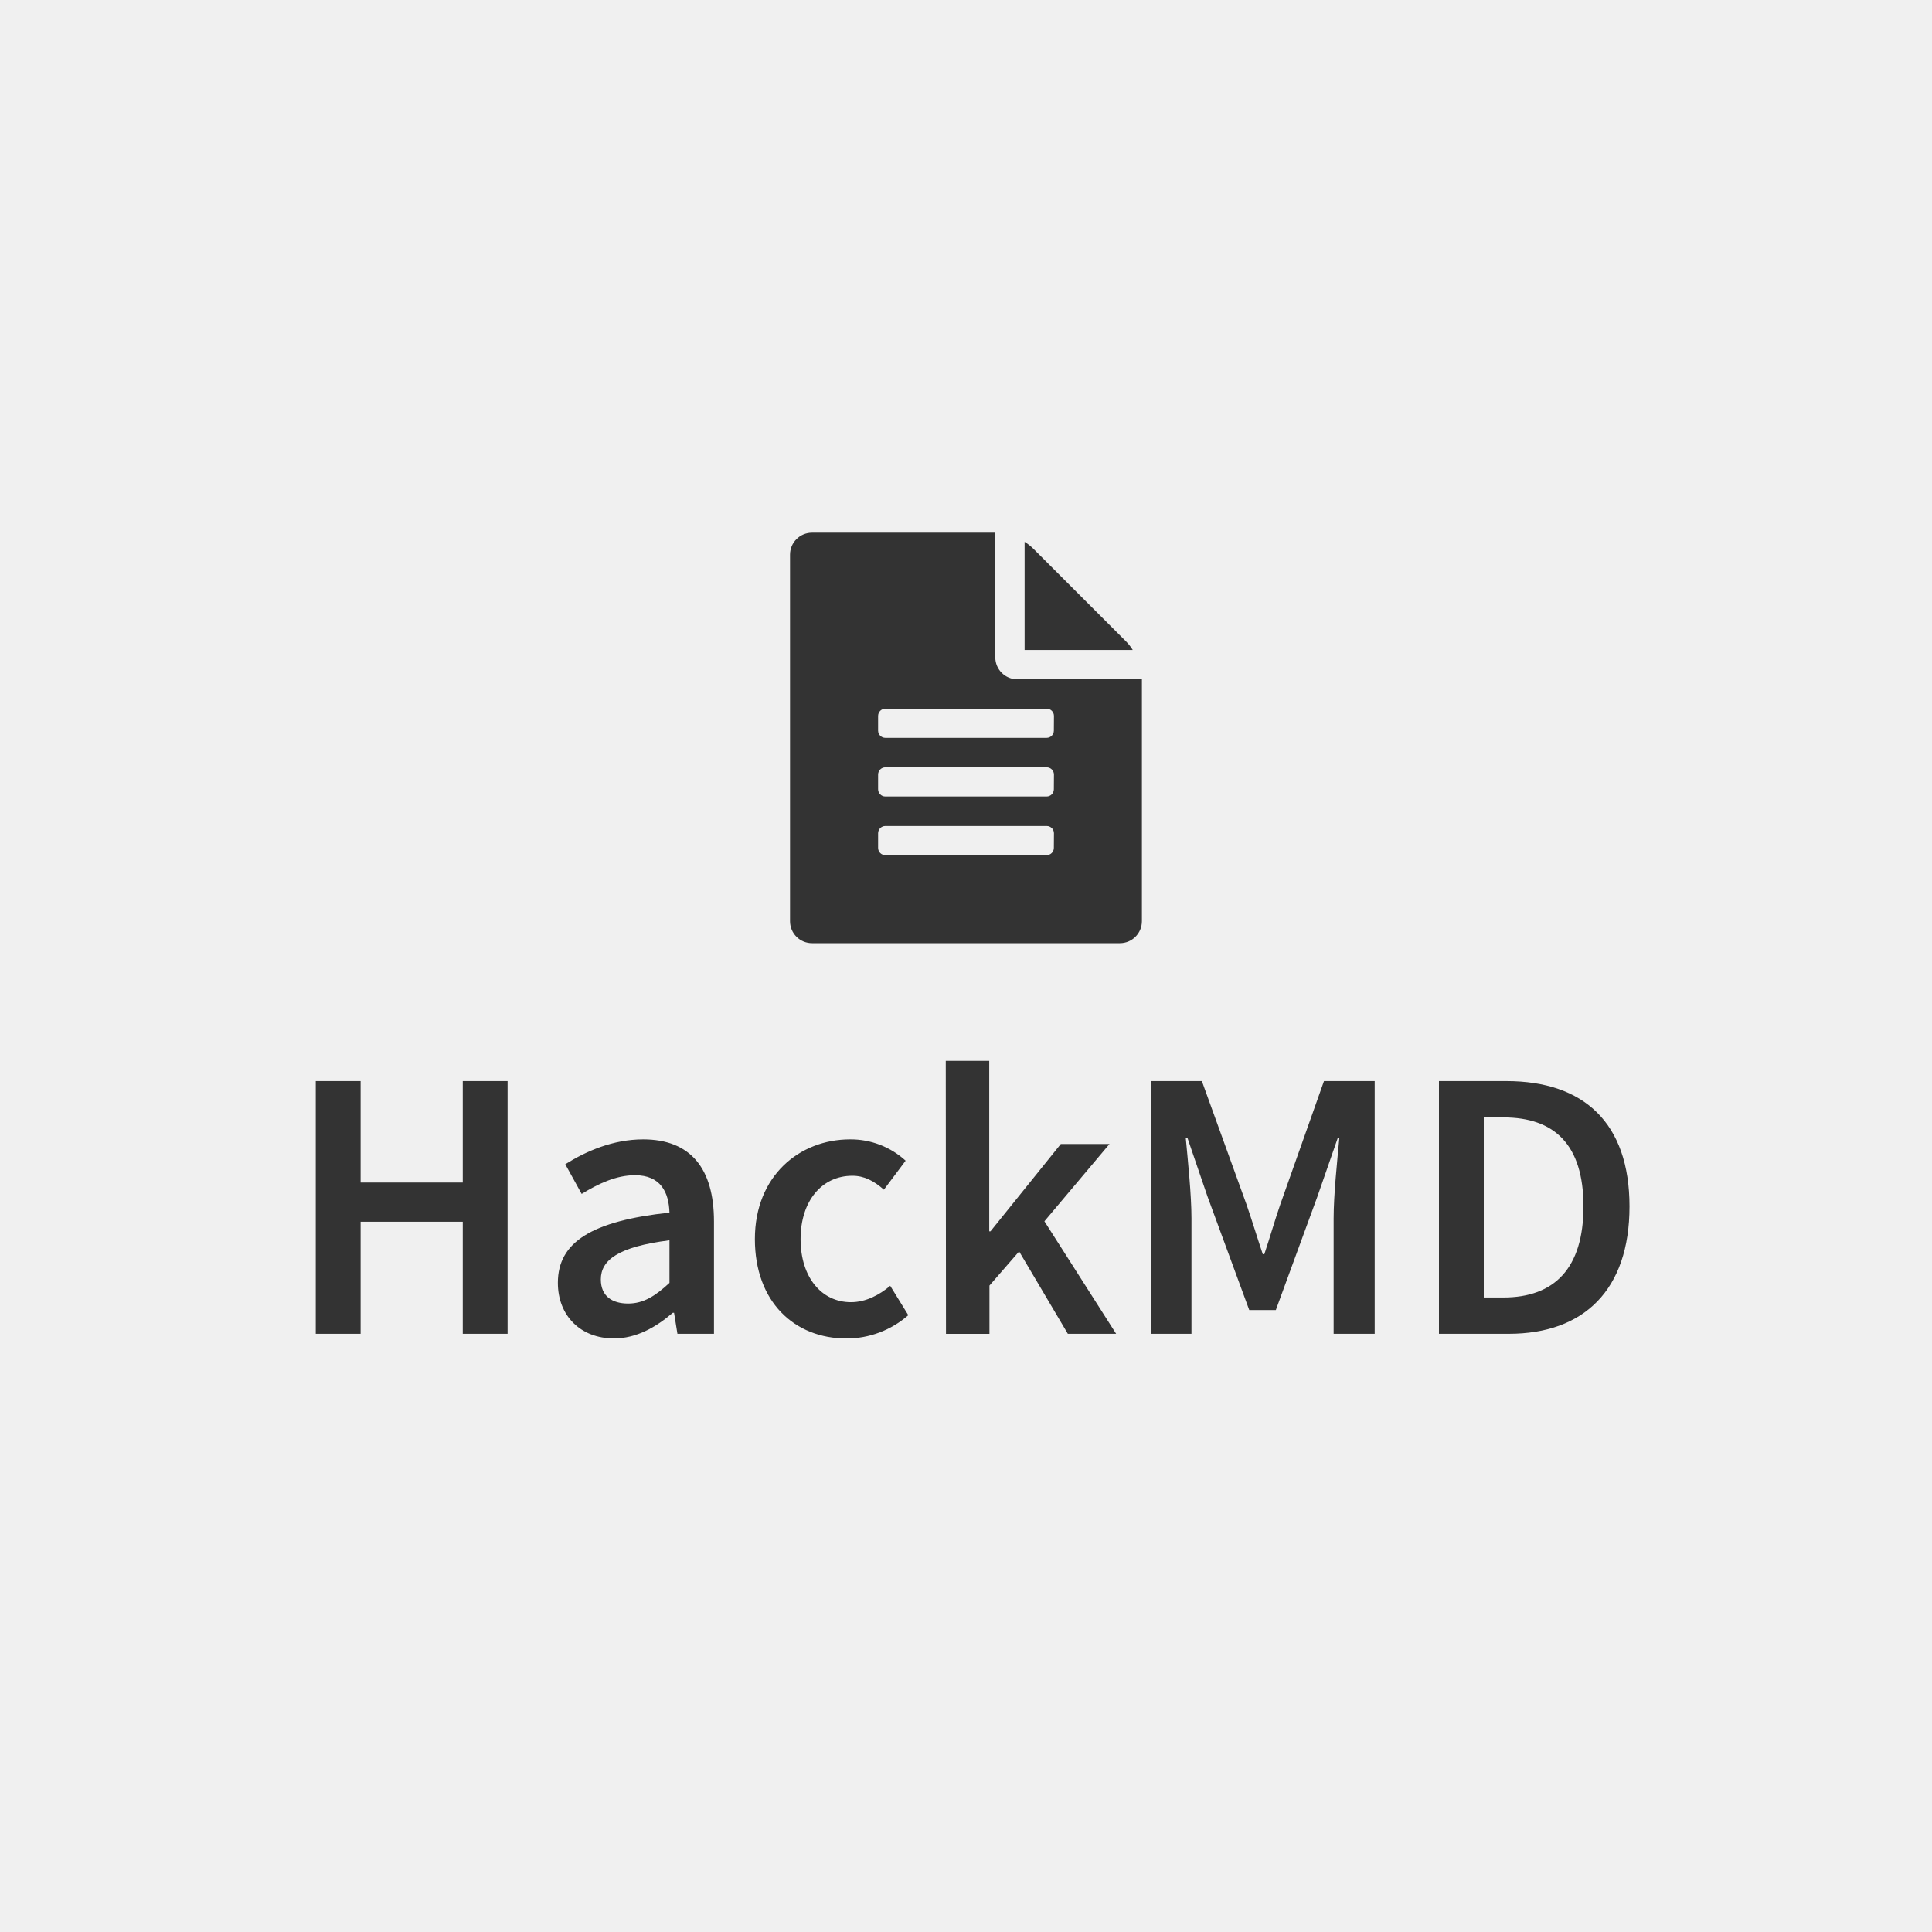
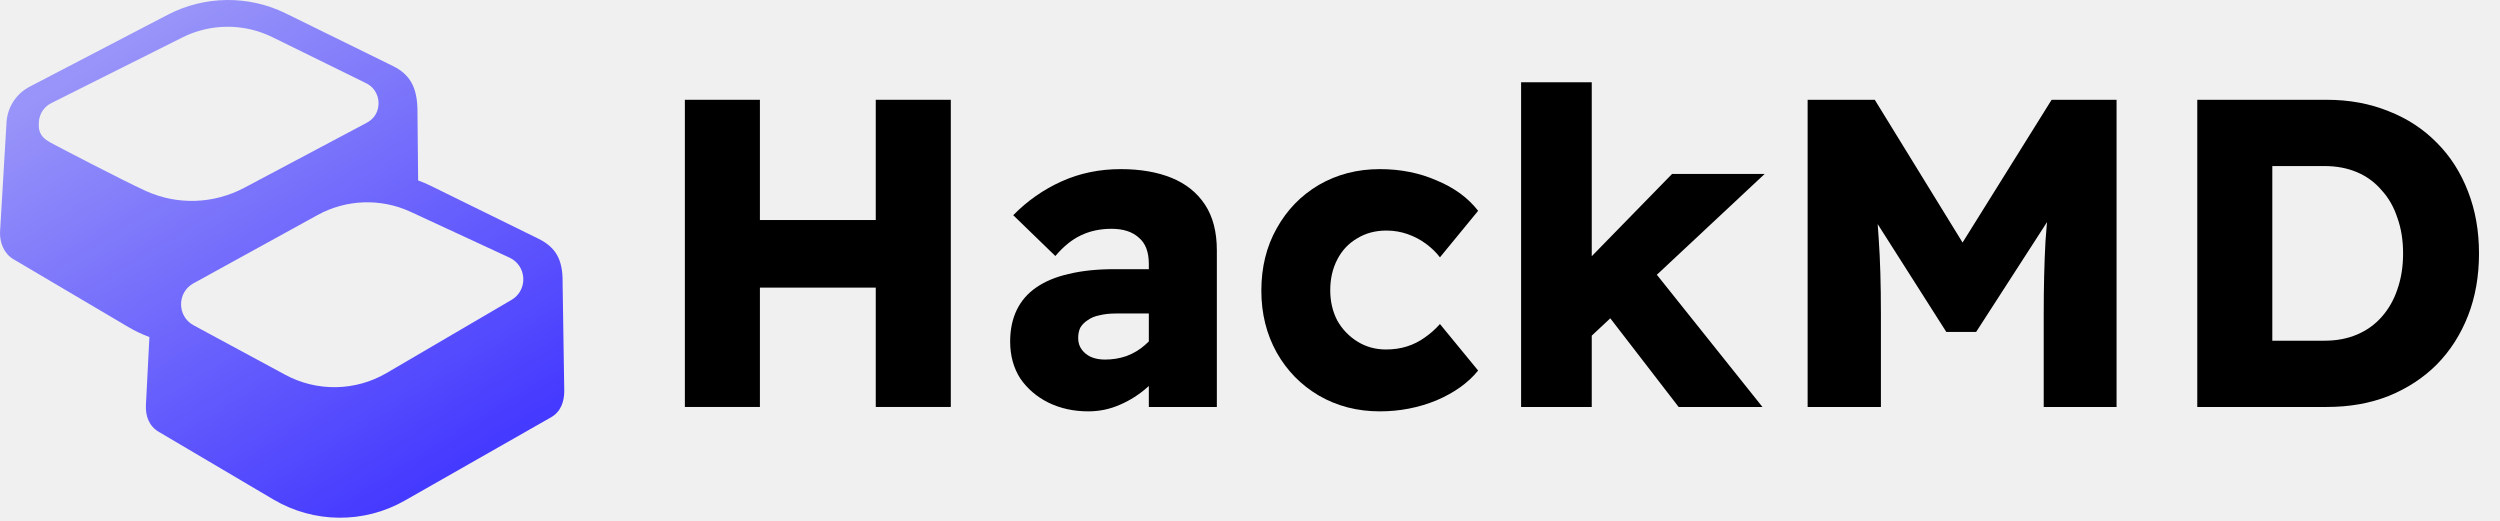
- <svg xmlns="http://www.w3.org/2000/svg" data-name="圖層 1" viewBox="0 0 800 800">
+ <svg xmlns="http://www.w3.org/2000/svg" viewBox="0 0 456 95" fill="none">
+   <g clip-path="url(#clip0_2377_981)">
+     <path fill-rule="evenodd" clip-rule="evenodd" d="M102.621 51.382C102.645 47.355 101.38 45.098 98.184 43.527L78.631 33.923C77.859 33.542 77.067 33.207 76.268 32.917L76.141 19.89C76.053 16.059 74.882 13.621 71.685 12.05L52.133 2.446C45.316 -0.904 37.314 -0.807 30.579 2.7L5.454 15.788C2.671 17.238 1.234 19.927 1.171 22.657L0.002 42.376C-0.046 44.237 0.675 46.231 2.475 47.294L23.394 59.642C24.635 60.376 25.927 60.986 27.252 61.475L26.615 73.931C26.537 75.904 27.168 77.711 28.97 78.771L49.89 91.118C57.262 95.469 66.396 95.541 73.835 91.306L100.478 76.134C102.316 75.088 102.923 73.261 102.92 71.27L102.615 51.382H102.621ZM26.631 34.845C22.193 32.827 10.103 26.497 9.173 25.987C7.09 24.836 6.994 23.615 7.102 22.147C7.151 21.473 7.368 20.812 7.748 20.232C8.129 19.648 8.672 19.15 9.378 18.797C10.378 18.298 33.302 6.812 33.302 6.812C37.8 4.573 43.016 4.283 47.704 5.942C48.374 6.178 49.033 6.455 49.679 6.773C53.944 8.866 62.478 13.053 66.74 15.156C66.749 15.162 66.771 15.171 66.783 15.177C68.552 16.062 69.288 17.89 68.983 19.552C68.775 20.7 68.174 21.703 66.861 22.413C66.529 22.594 48.202 32.322 44.553 34.252C38.986 37.201 32.378 37.455 26.634 34.842L26.631 34.845ZM95.406 51.587C95.228 52.814 94.531 53.98 93.296 54.702L70.514 68.04C64.83 71.366 57.826 71.487 52.03 68.36L35.312 59.334C32.279 57.696 32.261 53.346 35.282 51.681L57.902 39.234C63.157 36.343 69.472 36.123 74.915 38.645L92.928 46.989C94.468 47.702 95.313 49.11 95.437 50.575C95.464 50.914 95.455 51.255 95.406 51.59V51.587Z" fill="url(#paint0_linear_2377_981)" />
+   </g>
+   <path d="M159.738 74.231V18.202H173.425V74.231H159.738ZM124.92 74.231V18.202H138.607V74.231H124.92ZM130.363 52.46V40.133H166.942V52.46H130.363Z" fill="black" />
+   <path d="M209.546 74.231V48.137C209.546 45.95 208.932 44.349 207.705 43.335C206.531 42.268 204.877 41.734 202.743 41.734C200.661 41.734 198.794 42.134 197.14 42.935C195.539 43.682 193.991 44.936 192.497 46.697L184.813 39.253C187.375 36.638 190.309 34.584 193.618 33.09C196.926 31.595 200.528 30.848 204.423 30.848C207.999 30.848 211.094 31.382 213.708 32.449C216.323 33.516 218.351 35.144 219.792 37.332C221.232 39.52 221.953 42.294 221.953 45.656V74.231H209.546ZM198.5 75.031C195.832 75.031 193.404 74.498 191.217 73.431C189.082 72.363 187.375 70.896 186.094 69.028C184.867 67.107 184.253 64.866 184.253 62.305C184.253 60.117 184.653 58.196 185.454 56.542C186.254 54.888 187.428 53.527 188.975 52.46C190.576 51.339 192.551 50.512 194.898 49.978C197.3 49.391 200.075 49.098 203.223 49.098H216.11L215.389 57.182H203.543C202.422 57.182 201.435 57.289 200.581 57.502C199.728 57.662 199.007 57.956 198.42 58.383C197.833 58.756 197.38 59.21 197.06 59.743C196.793 60.277 196.659 60.917 196.659 61.664C196.659 62.465 196.873 63.158 197.3 63.745C197.727 64.332 198.287 64.786 198.981 65.106C199.728 65.426 200.581 65.587 201.542 65.587C202.929 65.587 204.237 65.373 205.464 64.946C206.745 64.466 207.865 63.799 208.826 62.945C209.84 62.091 210.64 61.104 211.227 59.984L213.468 65.747C212.348 67.561 210.987 69.162 209.386 70.549C207.839 71.936 206.131 73.03 204.263 73.831C202.449 74.631 200.528 75.031 198.5 75.031Z" fill="black" />
+   <path d="M251.681 75.031C247.572 75.031 243.863 74.071 240.555 72.15C237.3 70.229 234.738 67.614 232.871 64.306C231.003 60.944 230.069 57.182 230.069 53.02C230.069 48.751 231.003 44.962 232.871 41.654C234.738 38.292 237.3 35.651 240.555 33.73C243.863 31.809 247.572 30.848 251.681 30.848C255.469 30.848 258.938 31.542 262.086 32.929C265.288 34.263 267.796 36.104 269.61 38.452L262.646 46.937C261.953 46.03 261.099 45.203 260.085 44.455C259.071 43.708 257.951 43.121 256.723 42.694C255.496 42.268 254.215 42.054 252.881 42.054C250.854 42.054 249.066 42.534 247.519 43.495C245.971 44.402 244.77 45.683 243.917 47.337C243.063 48.991 242.636 50.859 242.636 52.94C242.636 54.968 243.063 56.809 243.917 58.463C244.824 60.064 246.051 61.344 247.599 62.305C249.146 63.265 250.88 63.745 252.801 63.745C254.189 63.745 255.469 63.559 256.643 63.185C257.817 62.812 258.884 62.278 259.845 61.584C260.859 60.891 261.793 60.064 262.646 59.103L269.61 67.588C267.796 69.829 265.261 71.643 262.006 73.03C258.751 74.364 255.309 75.031 251.681 75.031Z" fill="black" />
+   <path d="M289.774 61.745L285.212 51.979L304.982 31.729H321.871L289.774 61.745ZM277.448 74.231V15H290.335V74.231H277.448ZM306.183 74.231L291.375 55.021L300.5 47.977L321.471 74.231H306.183Z" fill="black" />
+   <path d="M329.712 74.231V18.202H341.958L362.289 51.259L353.644 51.179L374.215 18.202H386.061V74.231H372.774V57.262C372.774 52.353 372.881 47.951 373.094 44.055C373.361 40.106 373.788 36.238 374.375 32.449L375.896 36.611L360.448 60.544H355.005L339.877 36.771L341.398 32.449C342.038 36.024 342.465 39.733 342.678 43.575C342.945 47.364 343.079 51.926 343.079 57.262V74.231H329.712Z" fill="black" />
+   <path d="M400.783 74.231V18.202H424.395C428.504 18.202 432.266 18.895 435.681 20.283C439.096 21.617 442.031 23.538 444.486 26.046C446.941 28.5 448.835 31.462 450.169 34.93C451.503 38.346 452.17 42.108 452.17 46.216C452.17 50.379 451.503 54.167 450.169 57.582C448.835 60.997 446.941 63.959 444.486 66.467C442.031 68.922 439.096 70.843 435.681 72.23C432.32 73.564 428.558 74.231 424.395 74.231H400.783ZM414.47 64.786L412.709 62.145H423.995C426.183 62.145 428.157 61.771 429.918 61.024C431.679 60.277 433.173 59.21 434.401 57.822C435.681 56.382 436.642 54.701 437.282 52.78C437.976 50.805 438.323 48.618 438.323 46.216C438.323 43.815 437.976 41.654 437.282 39.733C436.642 37.759 435.681 36.078 434.401 34.69C433.173 33.25 431.679 32.156 429.918 31.409C428.157 30.662 426.183 30.288 423.995 30.288H412.469L414.47 27.807V64.786Z" fill="black" />
  <defs>
-     <style>.cls-1{fill:#333}</style>
+     <linearGradient id="paint0_linear_2377_981" x1="22.684" y1="8.072" x2="73.656" y2="90.433" gradientUnits="userSpaceOnUse">
+       <stop stop-color="#9894F9" />
+       <stop offset="1" stop-color="#453AFF" />
+     </linearGradient>
+     <clipPath id="clip0_2377_981">
+       <rect width="102.92" height="95" fill="white" />
+     </clipPath>
  </defs>
-   <path d="M472.84 281.28v100.18a9.1 9.1 0 0 1-9.1 9.1h-127.5a9.1 9.1 0 0 1-9.11-9.1V229.67a9.11 9.11 0 0 1 9.11-9.1h75.89v51.6a9.11 9.11 0 0 0 9.11 9.11Zm-36.42 15.18a3 3 0 0 0-3-3H366.6a3 3 0 0 0-3 3v6.07a3 3 0 0 0 3 3h66.78a3 3 0 0 0 3-3Zm0 24.28a3 3 0 0 0-3-3H366.6a3 3 0 0 0-3 3v6.08a3 3 0 0 0 3 3h66.78a3 3 0 0 0 3-3Zm0 24.29a3 3 0 0 0-3-3H366.6a3 3 0 0 0-3 3v6.07a3 3 0 0 0 3 3h66.78a3 3 0 0 0 3-3Zm32.63-75.89h-44.78v-44.78a20.58 20.58 0 0 1 3.42 2.66l38.7 38.7a20.07 20.07 0 0 1 2.66 3.42ZM130.75 447.66h18.57v42h42.3v-42h18.56V552.3h-18.56v-46.4h-42.3v46.4h-18.57ZM231 531.18c0-16.83 14-25.6 46.21-29.06-.26-8.45-3.65-15.49-14.28-15.49-7.8 0-15.16 3.52-22.08 7.75l-6.78-12.29c8.64-5.44 19.78-10.3 32.26-10.3 19.64 0 29.31 12.09 29.31 34v46.51h-15.13l-1.4-8.7h-.52c-7 6-15.1 10.62-24.38 10.62-13.76 0-23.21-9.34-23.21-23.04Zm46.21.06v-17.66c-21.32 2.69-28.42 8.25-28.42 16.19 0 7 4.74 10 11.33 10 6.38-.01 11.24-3.15 17.07-8.53ZM312.58 513.07c0-26.18 18.49-41.28 39.42-41.28a33.62 33.62 0 0 1 23 8.83l-9 12c-4.16-3.65-8.13-5.76-13.06-5.76-12.67 0-21.44 10.49-21.44 26.24s8.64 26.11 20.86 26.11c6.15 0 11.78-3 16.26-6.78l7.49 12.16a38.83 38.83 0 0 1-25.67 9.66c-21.44-.03-37.86-15.13-37.86-41.18ZM391.62 439.27h18v70.6h.52l29.12-36.16h20.16l-26.95 32 29.7 46.59h-20L422 518.19l-12.29 14.14v20h-18ZM476.67 447.66h21l18.5 51.13c2.3 6.66 4.42 13.7 6.72 20.55h.64c2.3-6.85 4.29-13.89 6.59-20.55l18.11-51.13h21V552.3h-17v-47.87c0-9.67 1.47-23.59 2.37-33.28h-.64l-8.45 24.32-17.22 47h-11l-17.28-47-8.32-24.32H491c.89 9.69 2.36 23.61 2.36 33.28v47.87h-16.7ZM595.84 447.66h27.9c32.07 0 51 17.28 51 51.9s-18.94 52.74-50 52.74h-28.9Zm26.69 89.6c21.05 0 33.15-12 33.15-37.7s-12.1-36.86-33.15-36.86h-8.13v74.56Z" class="cls-1" />
</svg>
